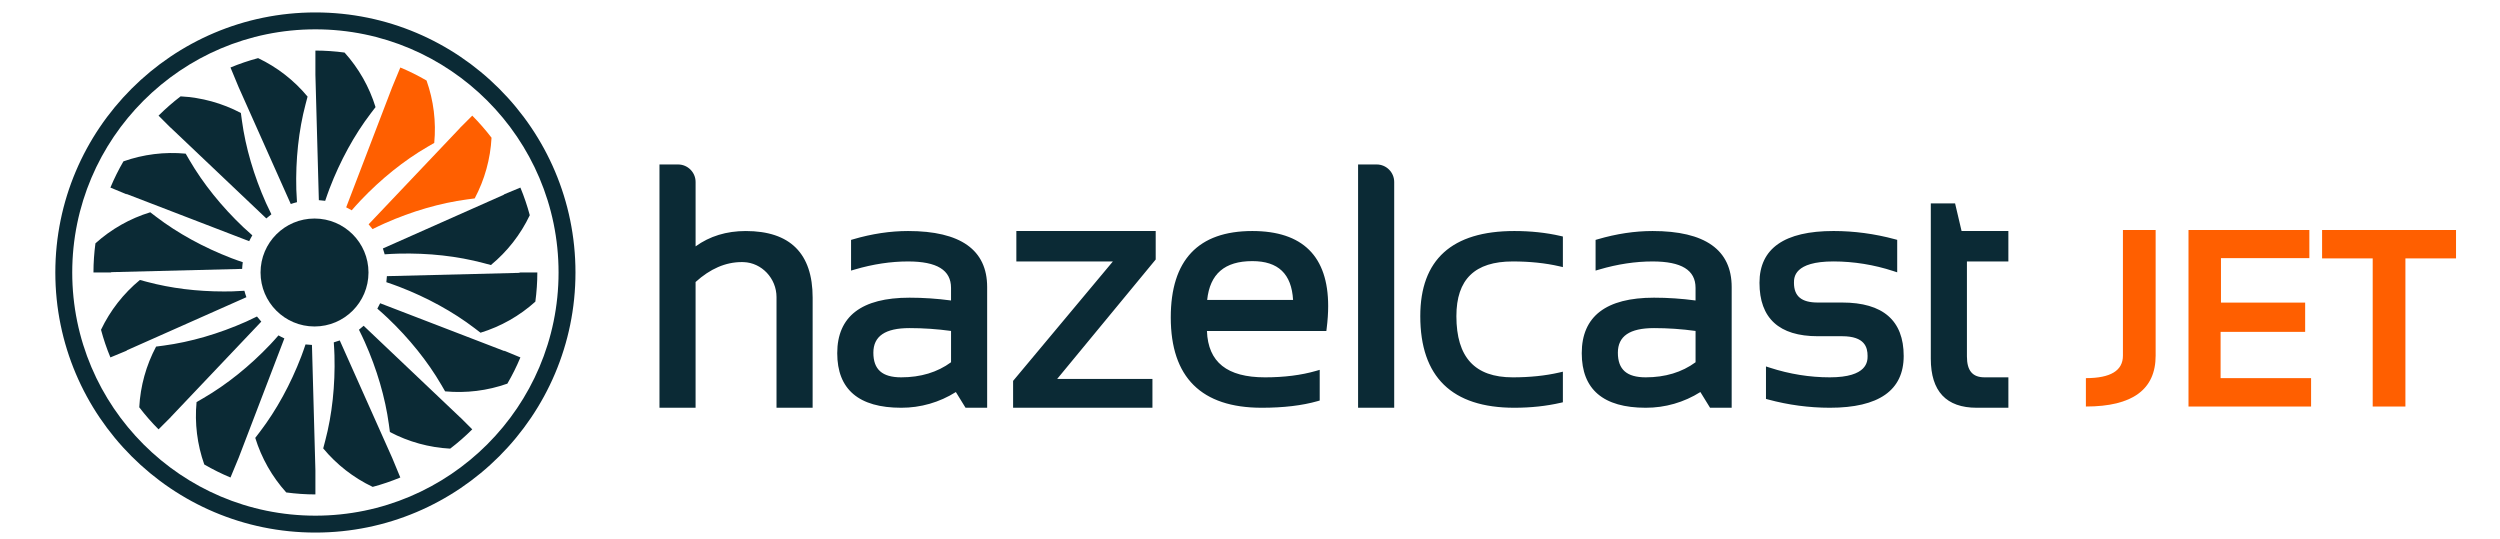
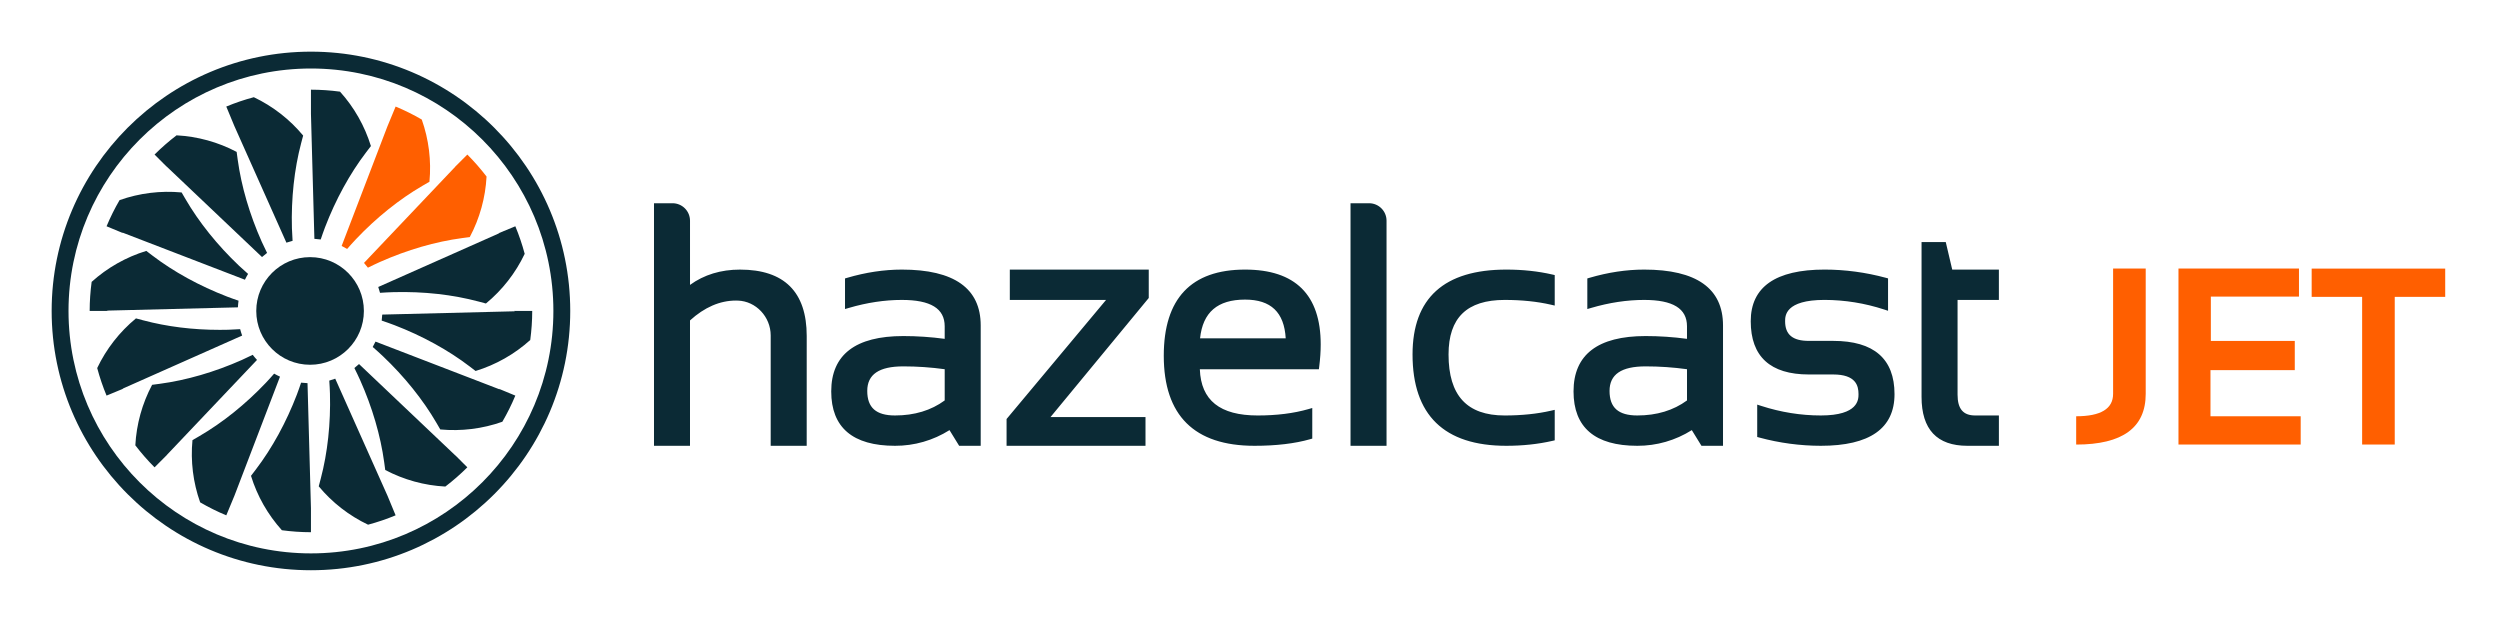
- <svg xmlns="http://www.w3.org/2000/svg" viewBox="-5.34 -1.20 241.28 52.00">
+ <svg xmlns="http://www.w3.org/2000/svg" viewBox="-5.00 -5.00 242.00 61.00">
  <path fill="#0B2A35" d="M161.787 38.153h-2.086l-.934-1.517a9.822 9.822 0 0 1-5.274 1.517c-4.097 0-6.175-1.771-6.175-5.265 0-3.555 2.346-5.358 6.975-5.358 1.328 0 2.674.091 4.008.27v-1.218c0-1.716-1.357-2.549-4.149-2.549-1.656 0-3.381.26-5.126.773l-.373.109v-2.961l.21-.062c1.798-.528 3.578-.796 5.29-.796 5.066 0 7.635 1.819 7.635 5.407l-.001 11.65zm-7.494-7.688c-2.347 0-3.489.777-3.489 2.376 0 1.621.855 2.376 2.689 2.376 1.877 0 3.495-.49 4.809-1.455V30.74a29.538 29.538 0 0 0-4.009-.275zm-81.205 7.688h-3.485V27.474c0-1.806-1.427-3.321-3.179-3.377l-.187-.003c-1.544 0-3.039.646-4.445 1.923v12.136h-3.485v-23.48h1.795c.932 0 1.691.758 1.691 1.691v6.214c1.358-.984 2.983-1.481 4.839-1.481 4.285 0 6.458 2.162 6.458 6.427l-.002 10.629zm16.844 0h-2.086l-.934-1.517a9.82 9.82 0 0 1-5.274 1.517c-4.097 0-6.175-1.771-6.175-5.265 0-3.555 2.347-5.358 6.975-5.358 1.327 0 2.674.091 4.008.27v-1.218c0-1.716-1.357-2.549-4.149-2.549-1.658 0-3.382.26-5.127.773l-.373.109v-2.961l.21-.062c1.798-.528 3.578-.796 5.291-.796 5.066 0 7.634 1.819 7.634 5.407v11.65zm-7.493-7.688c-2.348 0-3.489.777-3.489 2.376 0 1.621.855 2.376 2.689 2.376 1.878 0 3.494-.49 4.808-1.455V30.74a29.535 29.535 0 0 0-4.008-.275zm23.446 7.688H92.436V35.56l.068-.081 9.564-11.447H92.75v-2.936h13.449v2.749l-.067.081-9.444 11.448h9.196v2.779h.001zm10.548 0c-5.825 0-8.78-2.933-8.78-8.717 0-5.534 2.648-8.34 7.87-8.34 4.858 0 7.321 2.437 7.321 7.242 0 .671-.048 1.396-.144 2.155l-.032.255h-11.523c.109 3.007 1.945 4.47 5.603 4.47 1.836 0 3.487-.207 4.908-.617l.372-.107v2.961l-.211.061c-1.474.422-3.285.637-5.384.637zm-5.267-10.404h8.291c-.146-2.521-1.434-3.748-3.933-3.748-2.666 0-4.093 1.227-4.358 3.748zm18.051 10.404h-3.486v-23.48h1.795c.932 0 1.691.758 1.691 1.691v21.789zm11.595 0c-6.023 0-9.078-2.975-9.078-8.842 0-5.451 3.054-8.215 9.078-8.215 1.581 0 3.082.16 4.458.478l.227.052v2.953l-.358-.083c-1.332-.307-2.842-.463-4.485-.463-3.657 0-5.435 1.727-5.435 5.279 0 3.974 1.779 5.906 5.435 5.906 1.643 0 3.152-.156 4.485-.463l.358-.083v2.953l-.227.052c-1.377.316-2.877.476-4.458.476zm30.446 0a22.83 22.83 0 0 1-5.945-.795l-.215-.058v-3.134l.381.123c1.899.616 3.842.928 5.779.928 3.646 0 3.646-1.553 3.646-2.063 0-.818-.255-1.905-2.454-1.905h-2.353c-3.733 0-5.626-1.734-5.626-5.155 0-3.317 2.406-4.999 7.148-4.999 1.982 0 3.977.268 5.929.795l.215.058v3.134l-.381-.123a18.658 18.658 0 0 0-5.763-.928c-3.82 0-3.82 1.553-3.82 2.063 0 1.299.73 1.904 2.297 1.904h2.353c3.941 0 5.94 1.734 5.94 5.155.002 3.319-2.398 5-7.131 5zm17.234 0h-3.052c-2.943 0-4.434-1.591-4.434-4.731V18.429h2.343l.627 2.667h4.516v2.936h-4v9.17c0 1.375.541 2.015 1.701 2.015h2.3v2.936h-.001z" />
  <path fill="#FF5F00" d="M202.705 20.997v12.128c0 3.272-2.244 4.909-6.731 4.909v-2.74c2.383 0 3.574-.723 3.574-2.169V20.997h3.157zm14.836 0v2.716h-8.531v4.289h8.125v2.824h-8.161v4.468h8.733v2.74h-11.831V20.997h11.665zm14.155 0v2.74h-4.885v14.297h-3.157V23.738h-4.885v-2.74h12.927z" />
  <path fill="#0B2A35" d="M22.724 18.49a6.74 6.74 0 0 1 .598-.177 30.887 30.887 0 0 1-.064-1.221c-.079-2.874.229-5.719.891-8.225l.196-.744a14.062 14.062 0 0 0-4.775-3.714c-.914.245-1.804.547-2.666.906l.782 1.885 5.038 11.29zm-11.616-7.392l9.255 8.783c.157-.14.32-.273.489-.399a31.729 31.729 0 0 1-.517-1.085c-1.173-2.629-1.977-5.377-2.326-7.947l-.101-.746A14.063 14.063 0 0 0 12.091 8.1a21.663 21.663 0 0 0-2.13 1.861l1.16 1.16-.013-.023zm-4.28 6.406l11.881 4.573c.093-.193.194-.381.304-.564a32.47 32.47 0 0 1-.875-.79c-2.089-1.982-3.882-4.216-5.188-6.46l-.369-.634a14.067 14.067 0 0 0-6.008.744 21.368 21.368 0 0 0-1.258 2.531l1.59.659-.077-.059zm-1.497 7.564l12.699-.317c.011-.218.031-.433.061-.645-.365-.125-.731-.25-1.093-.39-2.686-1.034-5.196-2.413-7.261-3.99l-.575-.439a14.05 14.05 0 0 0-5.291 2.998c-.122.922-.191 1.86-.191 2.814h1.77l-.119-.031z" />
  <path fill="#FF5F00" d="M39.06 11.149l-8.824 9.3c.133.149.259.303.378.463.389-.192.779-.382 1.178-.559 2.624-1.166 5.371-1.963 7.942-2.306l.74-.098a14.055 14.055 0 0 0 1.625-5.858 21.663 21.663 0 0 0-1.861-2.13l-1.201 1.201.023-.013z" />
  <path fill="#0B2A35" d="M25.433 18.119c.207.012.411.033.612.063.133-.394.268-.787.417-1.178 1.027-2.683 2.401-5.19 3.972-7.25l.47-.616a14.062 14.062 0 0 0-2.99-5.266 21.427 21.427 0 0 0-2.814-.191V6.01l.333 12.109z" />
  <path fill="#FF5F00" d="M28.07 18.809c.183.089.361.185.534.289.28-.32.562-.638.856-.948 1.975-2.083 4.205-3.871 6.448-5.172l.662-.384a14.051 14.051 0 0 0-.743-6.022 21.43 21.43 0 0 0-2.53-1.258l-.799 1.93-4.428 11.565z" />
  <path fill="#0B2A35" d="M43.353 17.566L31.614 22.78c.065.185.122.373.172.565.439-.029.878-.055 1.32-.066 2.928-.072 5.696.238 8.228.912l.704.188a14.057 14.057 0 0 0 3.752-4.808 21.236 21.236 0 0 0-.906-2.667l-1.628.675.097-.013zm-15.902 14.09a7.06 7.06 0 0 1-.577.187c.028.42.055.841.066 1.264.079 2.875-.229 5.719-.891 8.225l-.196.744a14.062 14.062 0 0 0 4.775 3.714 21.236 21.236 0 0 0 2.667-.906L32.515 43l-5.064-11.344zm11.641 7.446l-9.338-8.862a7.192 7.192 0 0 1-.451.384c.193.389.383.779.561 1.178 1.173 2.627 1.977 5.375 2.326 7.947l.101.746a14.063 14.063 0 0 0 5.817 1.604 21.663 21.663 0 0 0 2.13-1.861l-1.159-1.159.013.023zm4.28-6.407l-12.024-4.628a7.106 7.106 0 0 1-.27.52c.332.29.662.583.984.889 2.088 1.981 3.882 4.215 5.188 6.46l.369.634a14.067 14.067 0 0 0 6.008-.744c.472-.812.894-1.656 1.258-2.531l-1.59-.659.077.059zm1.374-7.595l.12.032-12.866.32c-.01.197-.026.391-.052.583.419.142.838.287 1.254.447 2.686 1.034 5.196 2.413 7.26 3.99l.575.439a14.063 14.063 0 0 0 5.291-2.998c.122-.922.191-1.86.191-2.814h-1.773zm-22.642 6.36a6.889 6.889 0 0 1-.567-.292c-.261.297-.522.593-.796.881-1.976 2.083-4.206 3.871-6.448 5.172l-.662.384a14.053 14.053 0 0 0 .743 6.022c.812.472 1.656.894 2.531 1.258l.797-1.923 4.402-11.502zM11.14 39.05l8.738-9.209a7.321 7.321 0 0 1-.417-.495c-.348.17-.697.341-1.053.5-2.624 1.166-5.371 1.963-7.943 2.306l-.74.098A14.07 14.07 0 0 0 8.1 38.108a21.663 21.663 0 0 0 1.861 2.13l1.201-1.201-.022.013zm-4.293-6.417l11.593-5.15a6.874 6.874 0 0 1-.193-.621c-.384.024-.767.048-1.153.058-.272.007-.542.01-.811.01-2.624 0-5.119-.31-7.417-.922l-.705-.188a14.075 14.075 0 0 0-3.752 4.807c.245.914.547 1.805.906 2.667l1.628-.674-.096.013zm17.92-.544a7.058 7.058 0 0 1-.621-.047c-.131.385-.262.771-.408 1.153-1.027 2.682-2.4 5.189-3.972 7.25l-.47.616a14.057 14.057 0 0 0 2.99 5.266c.922.122 1.86.191 2.814.191V44.19l-.333-12.101z" />
  <circle cx="25.015" cy="25.1" r="5.209" fill="#0B2A35" />
  <path fill="#0B2A35" d="M25.1 50.199C11.26 50.199 0 38.94 0 25.1S11.26 0 25.1 0s25.1 11.259 25.1 25.1-11.26 25.099-25.1 25.099zm0-48.568c-12.94 0-23.468 10.528-23.468 23.468S12.159 48.568 25.1 48.568c12.94 0 23.468-10.528 23.468-23.468S38.04 1.631 25.1 1.631z" />
</svg>
